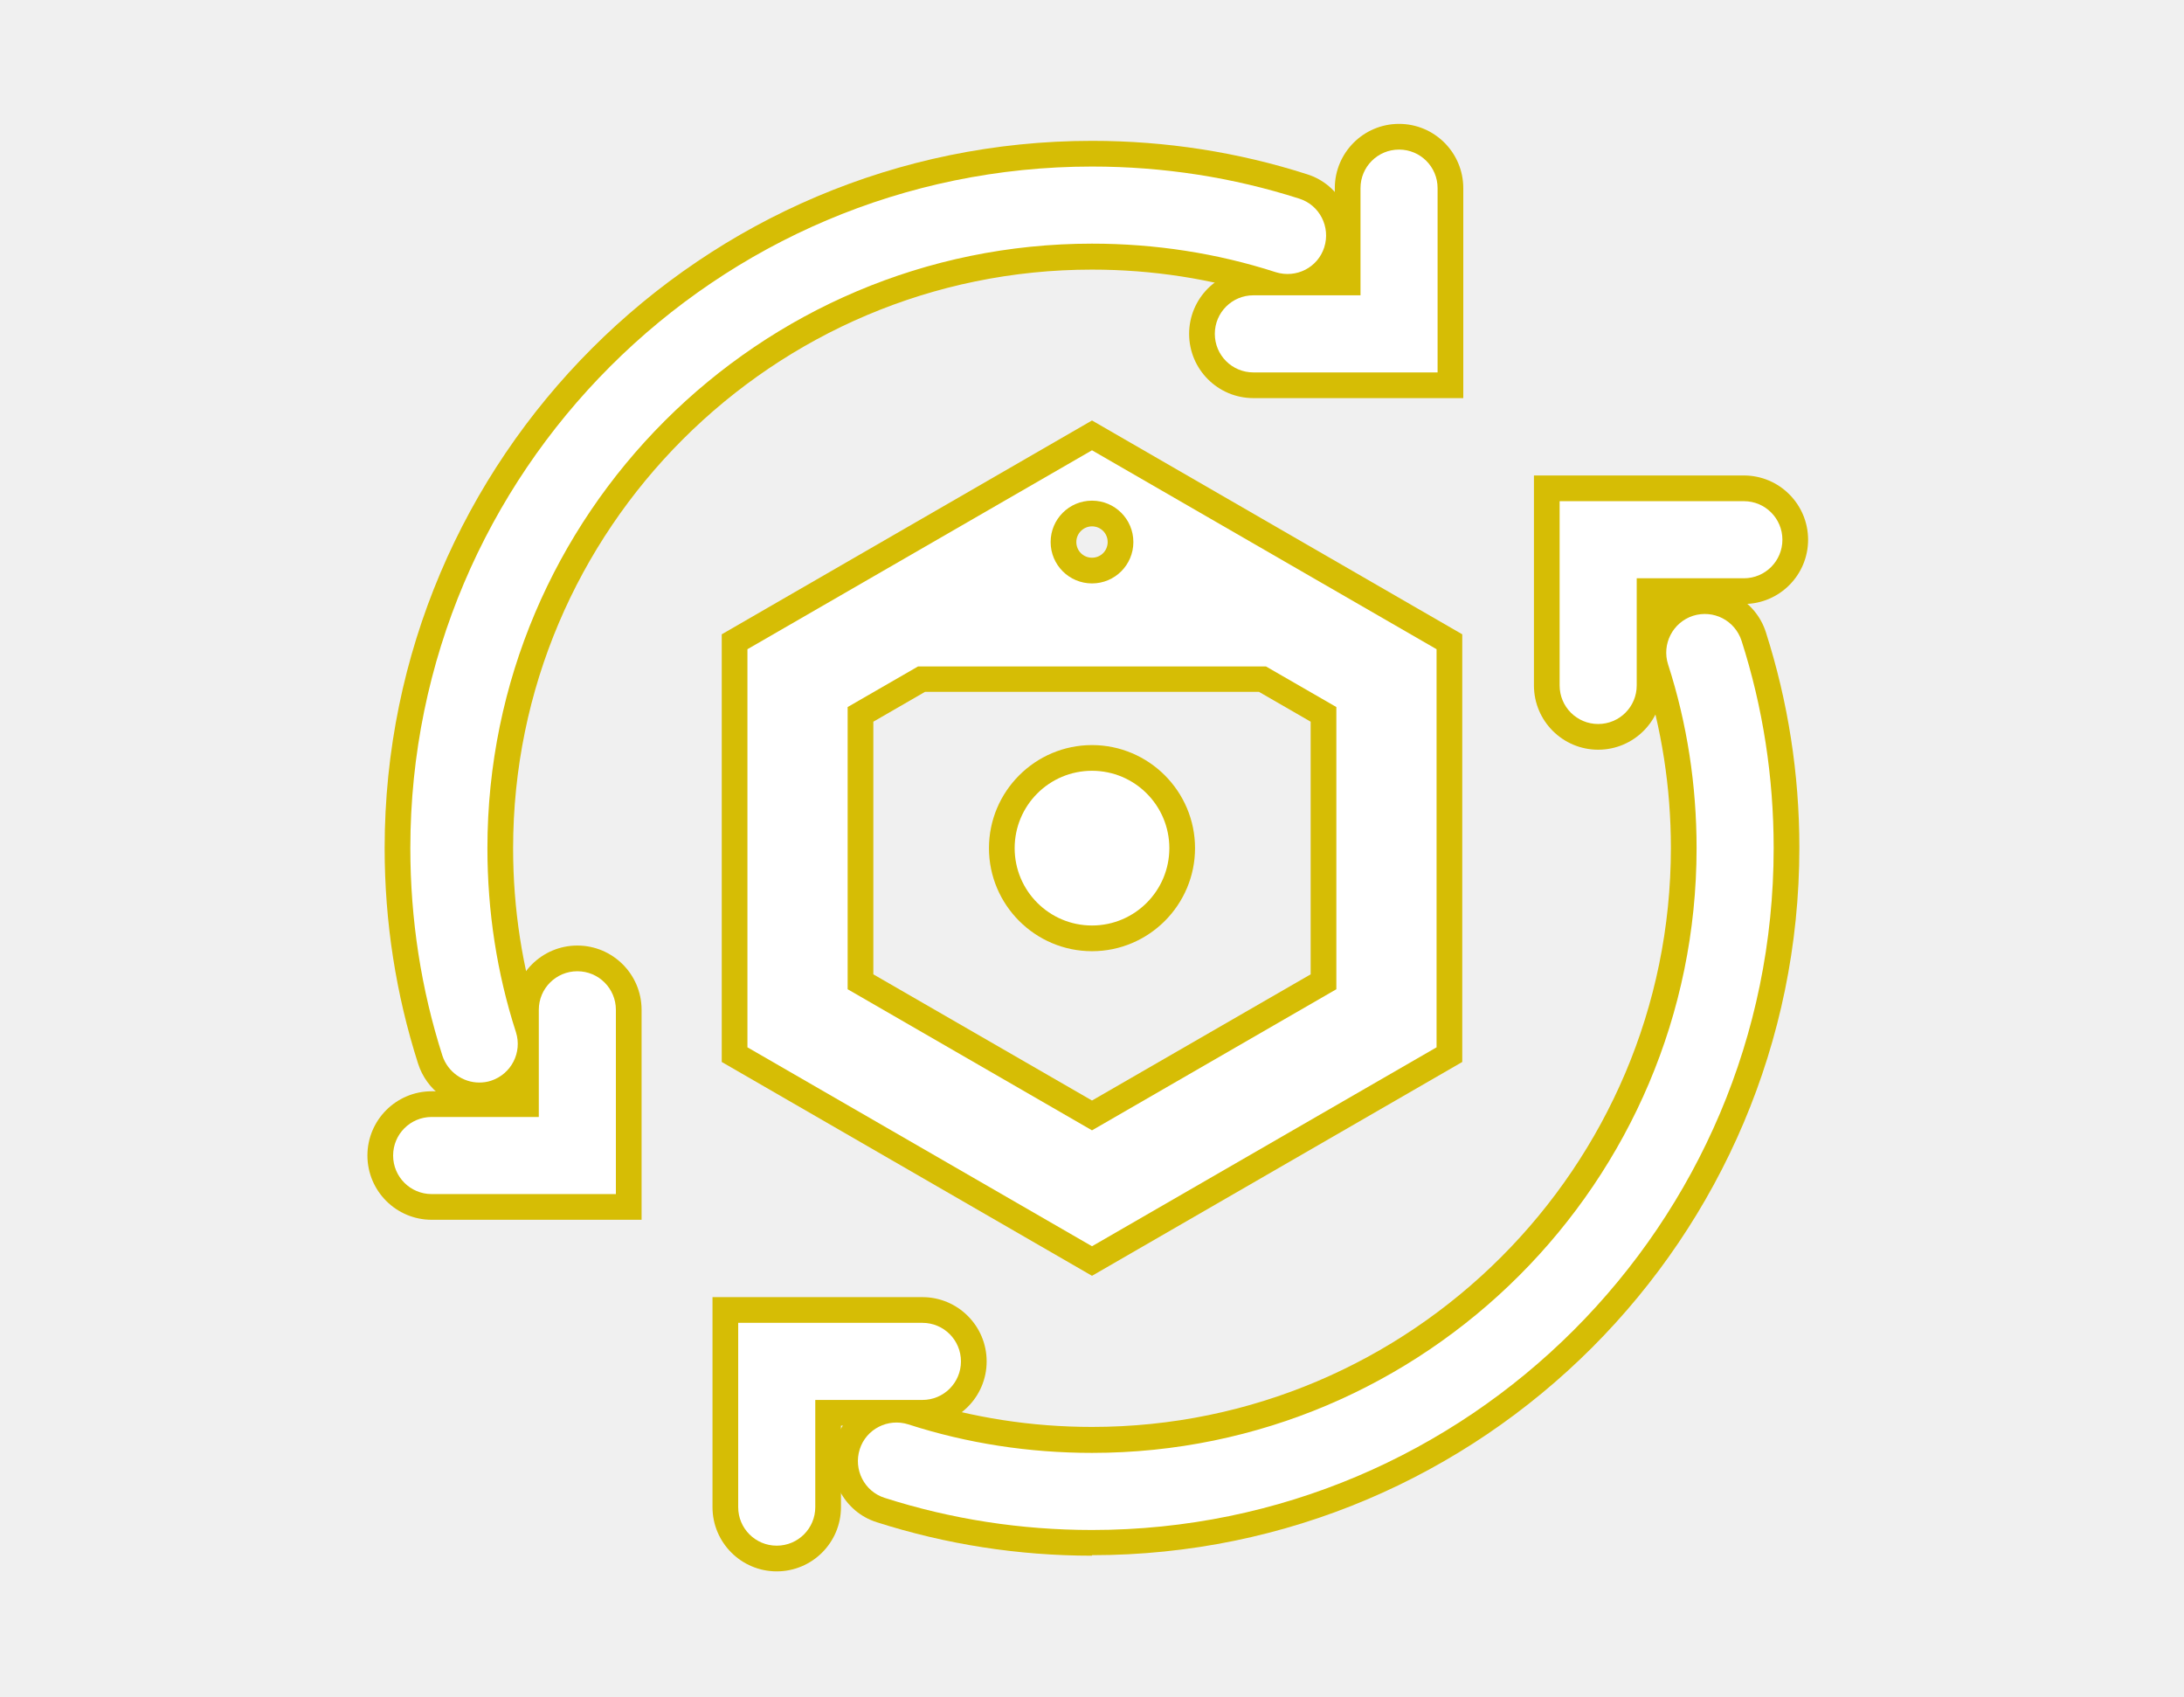
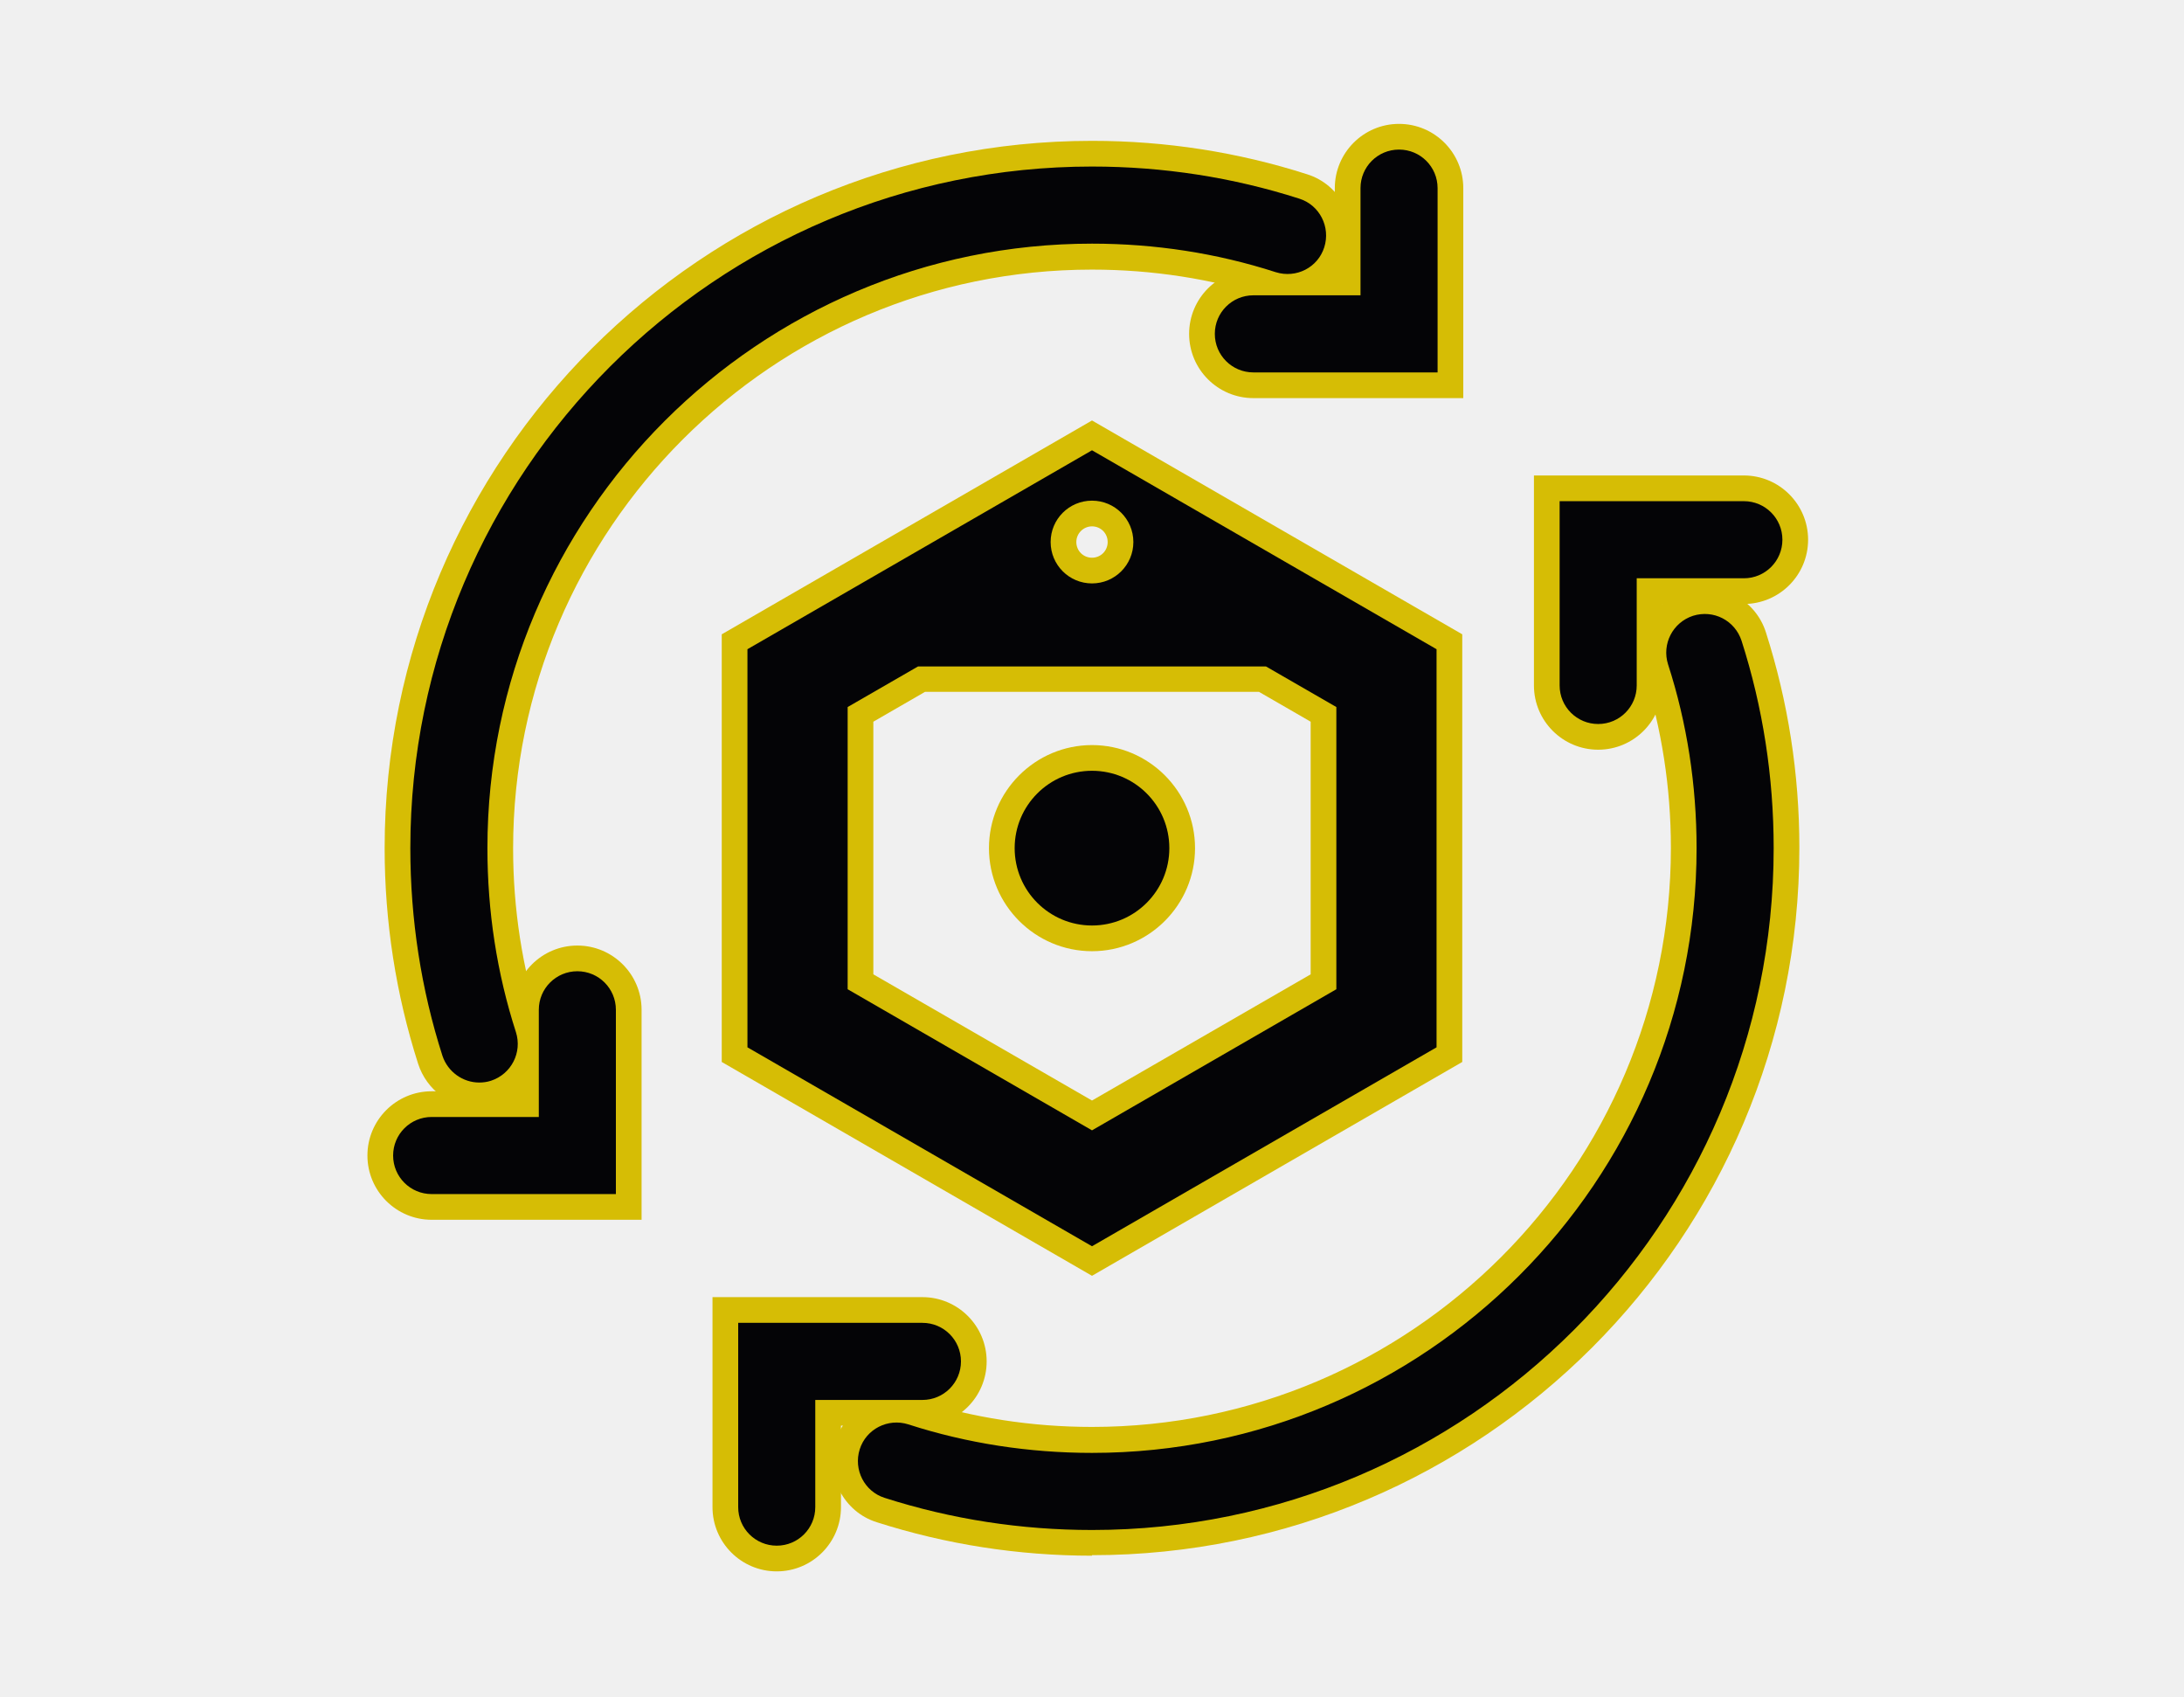
<svg xmlns="http://www.w3.org/2000/svg" id="Assess" viewBox="0 0 85 66" width="85" height="66">
  <defs>
    <style>
      .cls-1 {
        fill: #d6bd05;
      }

      .cls-1, .cls-2 {
        stroke-width: 0px;
      }

      .cls-2 {
-         fill: #fff;
+         fill: #040406;
      }
    </style>
  </defs>
  <g>
    <path class="cls-1" d="M42.5,49.64l-14.41-8.32v-16.64l14.41-8.32,14.41,8.32v16.64l-14.41,8.32ZM30.09,40.17l12.41,7.16,12.41-7.16v-14.33l-10.02-5.78c.14.32.21.67.21,1.03,0,1.44-1.17,2.61-2.61,2.61s-2.61-1.17-2.61-2.61c0-.37.08-.72.21-1.03l-10.02,5.78v14.33ZM42.5,20.48c-.33,0-.61.27-.61.61s.27.61.61.61.61-.27.61-.61-.27-.61-.61-.61ZM42.5,45.13l-10.51-6.07v-12.13l3.47-2h14.07l3.47,2v12.13l-10.51,6.07ZM33.99,37.91l8.51,4.91,8.51-4.91v-9.83l-2.01-1.16h-13l-2.01,1.16v9.83Z" />
    <path class="cls-2" d="M42.5,17.52l-13.41,7.74v15.49l13.41,7.74,13.41-7.74v-15.49l-13.41-7.74ZM42.5,19.48c.89,0,1.61.72,1.61,1.61s-.72,1.61-1.61,1.61-1.61-.72-1.61-1.61.72-1.61,1.61-1.61ZM52.01,38.49l-9.51,5.49-9.51-5.49v-10.98l2.74-1.58h13.54l2.74,1.58v10.98Z" />
    <g>
      <path class="cls-1" d="M42.5,37.01c-2.21,0-4.01-1.8-4.01-4.01s1.8-4.01,4.01-4.01,4.01,1.8,4.01,4.01-1.8,4.01-4.01,4.01ZM42.5,30.99c-1.11,0-2.01.9-2.01,2.01s.9,2.01,2.01,2.01,2.01-.9,2.01-2.01-.9-2.01-2.01-2.01Z" />
      <circle class="cls-2" cx="42.5" cy="33" r="3.01" />
    </g>
  </g>
  <g>
    <path class="cls-1" d="M18.65,43.12c-1.09,0-2.05-.7-2.38-1.74-.86-2.69-1.3-5.51-1.3-8.38,0-15.17,12.35-27.52,27.53-27.52,2.87,0,5.69.44,8.37,1.3.64.2,1.15.64,1.46,1.24s.36,1.27.16,1.91c-.42,1.31-1.83,2.04-3.14,1.62-2.19-.7-4.5-1.06-6.85-1.06-12.42,0-22.53,10.1-22.53,22.52,0,2.36.36,4.66,1.06,6.86.2.64.15,1.31-.16,1.91-.31.59-.82,1.03-1.46,1.24-.24.08-.5.12-.76.12ZM42.5,7.48c-14.08,0-25.53,11.45-25.53,25.52,0,2.67.41,5.28,1.21,7.77.08.26.38.4.62.32.18-.06.26-.18.3-.25s.09-.21.03-.38c-.77-2.39-1.16-4.9-1.16-7.47,0-13.52,11-24.52,24.53-24.52,2.56,0,5.07.39,7.46,1.16.26.08.54-.06.63-.32.05-.17,0-.31-.03-.38-.04-.07-.12-.19-.29-.25-2.49-.8-5.1-1.2-7.76-1.2Z" />
    <path class="cls-1" d="M42.5,60.53c-2.87,0-5.68-.44-8.37-1.3-.64-.2-1.15-.64-1.46-1.24s-.36-1.27-.16-1.91c.42-1.31,1.83-2.04,3.14-1.62,2.2.7,4.5,1.06,6.85,1.06,12.42,0,22.53-10.11,22.53-22.53,0-2.35-.36-4.65-1.06-6.85-.2-.63-.15-1.31.16-1.91.3-.59.82-1.03,1.46-1.24,1.32-.42,2.73.31,3.14,1.62.86,2.69,1.3,5.5,1.3,8.37,0,15.18-12.35,27.53-27.53,27.53ZM34.89,56.35c-.21,0-.41.13-.48.35-.05.17,0,.31.03.38.04.07.12.19.29.25,2.49.8,5.1,1.2,7.76,1.2,14.08,0,25.53-11.45,25.53-25.53,0-2.66-.41-5.27-1.21-7.76-.08-.27-.37-.41-.63-.32-.17.05-.25.18-.29.25s-.09.21-.03.38c.77,2.39,1.16,4.9,1.16,7.46,0,13.53-11,24.53-24.53,24.53-2.56,0-5.07-.39-7.46-1.16-.05-.02-.1-.02-.15-.02Z" />
    <path class="cls-1" d="M56.95,15.49h-8.17c-1.38,0-2.5-1.12-2.5-2.5s1.12-2.5,2.5-2.5h3.17v-3.17c0-1.38,1.12-2.5,2.5-2.5s2.5,1.12,2.5,2.5v8.17ZM48.78,12.49c-.28,0-.5.22-.5.5s.22.5.5.5h6.17v-6.17c0-.28-.22-.5-.5-.5s-.5.22-.5.5v5.17h-5.17Z" />
    <path class="cls-1" d="M62.2,29.17c-1.38,0-2.5-1.12-2.5-2.5v-8.17h8.17c1.38,0,2.5,1.12,2.5,2.5s-1.12,2.5-2.5,2.5h-3.17v3.17c0,1.38-1.12,2.5-2.5,2.5ZM61.7,20.5v6.17c0,.28.22.5.5.5s.5-.22.5-.5v-5.17h5.17c.28,0,.5-.22.5-.5s-.22-.5-.5-.5h-6.17Z" />
    <path class="cls-1" d="M30.23,61.14c-1.38,0-2.5-1.12-2.5-2.5v-8.17h8.17c1.38,0,2.5,1.12,2.5,2.5s-1.12,2.5-2.5,2.5h-3.17v3.17c0,1.38-1.12,2.5-2.5,2.5ZM29.73,52.48v6.17c0,.28.22.5.5.5s.5-.22.5-.5v-5.17h5.17c.28,0,.5-.22.5-.5s-.22-.5-.5-.5h-6.17Z" />
    <path class="cls-1" d="M24.97,47.46h-8.17c-1.38,0-2.5-1.12-2.5-2.5s1.12-2.5,2.5-2.5h3.17v-3.17c0-1.38,1.12-2.5,2.5-2.5s2.5,1.12,2.5,2.5v8.17ZM16.8,44.46c-.28,0-.5.22-.5.5s.22.5.5.5h6.17v-6.17c0-.28-.22-.5-.5-.5s-.5.22-.5.5v5.17h-5.17Z" />
    <path class="cls-2" d="M42.5,59.53c-2.76,0-5.48-.42-8.07-1.25-.79-.25-1.22-1.1-.97-1.89s1.1-1.22,1.89-.97c2.29.74,4.7,1.11,7.15,1.11,12.97,0,23.53-10.56,23.53-23.53,0-2.45-.37-4.86-1.11-7.15-.25-.79.18-1.63.97-1.89.8-.25,1.63.18,1.89.97.83,2.59,1.25,5.3,1.25,8.07,0,14.63-11.9,26.53-26.53,26.53Z" />
    <path class="cls-2" d="M55.95,14.49h-7.17c-.83,0-1.5-.67-1.5-1.5s.67-1.5,1.5-1.5h4.17v-4.17c0-.83.67-1.5,1.5-1.5s1.5.67,1.5,1.5v7.17Z" />
    <path class="cls-2" d="M62.2,28.17c-.83,0-1.5-.67-1.5-1.5v-7.17h7.17c.83,0,1.5.67,1.5,1.5s-.67,1.5-1.5,1.5h-4.17v4.17c0,.83-.67,1.5-1.5,1.5Z" />
    <path class="cls-2" d="M18.65,42.12c-.63,0-1.22-.41-1.43-1.04-.83-2.59-1.25-5.31-1.25-8.08,0-14.62,11.9-26.52,26.53-26.52,2.77,0,5.48.42,8.07,1.25.79.25,1.22,1.1.97,1.89-.25.79-1.09,1.22-1.89.97-2.29-.74-4.7-1.11-7.15-1.11-12.97,0-23.53,10.55-23.53,23.52,0,2.46.37,4.87,1.11,7.16.25.79-.18,1.63-.97,1.89-.15.05-.31.07-.46.07Z" />
    <path class="cls-2" d="M23.97,46.46h-7.17c-.83,0-1.5-.67-1.5-1.5s.67-1.5,1.5-1.5h4.17v-4.17c0-.83.67-1.5,1.5-1.5s1.5.67,1.5,1.5v7.17Z" />
    <path class="cls-2" d="M30.23,60.14c-.83,0-1.5-.67-1.5-1.5v-7.17h7.17c.83,0,1.5.67,1.5,1.5s-.67,1.5-1.5,1.5h-4.17v4.17c0,.83-.67,1.5-1.5,1.5Z" />
  </g>
</svg>
